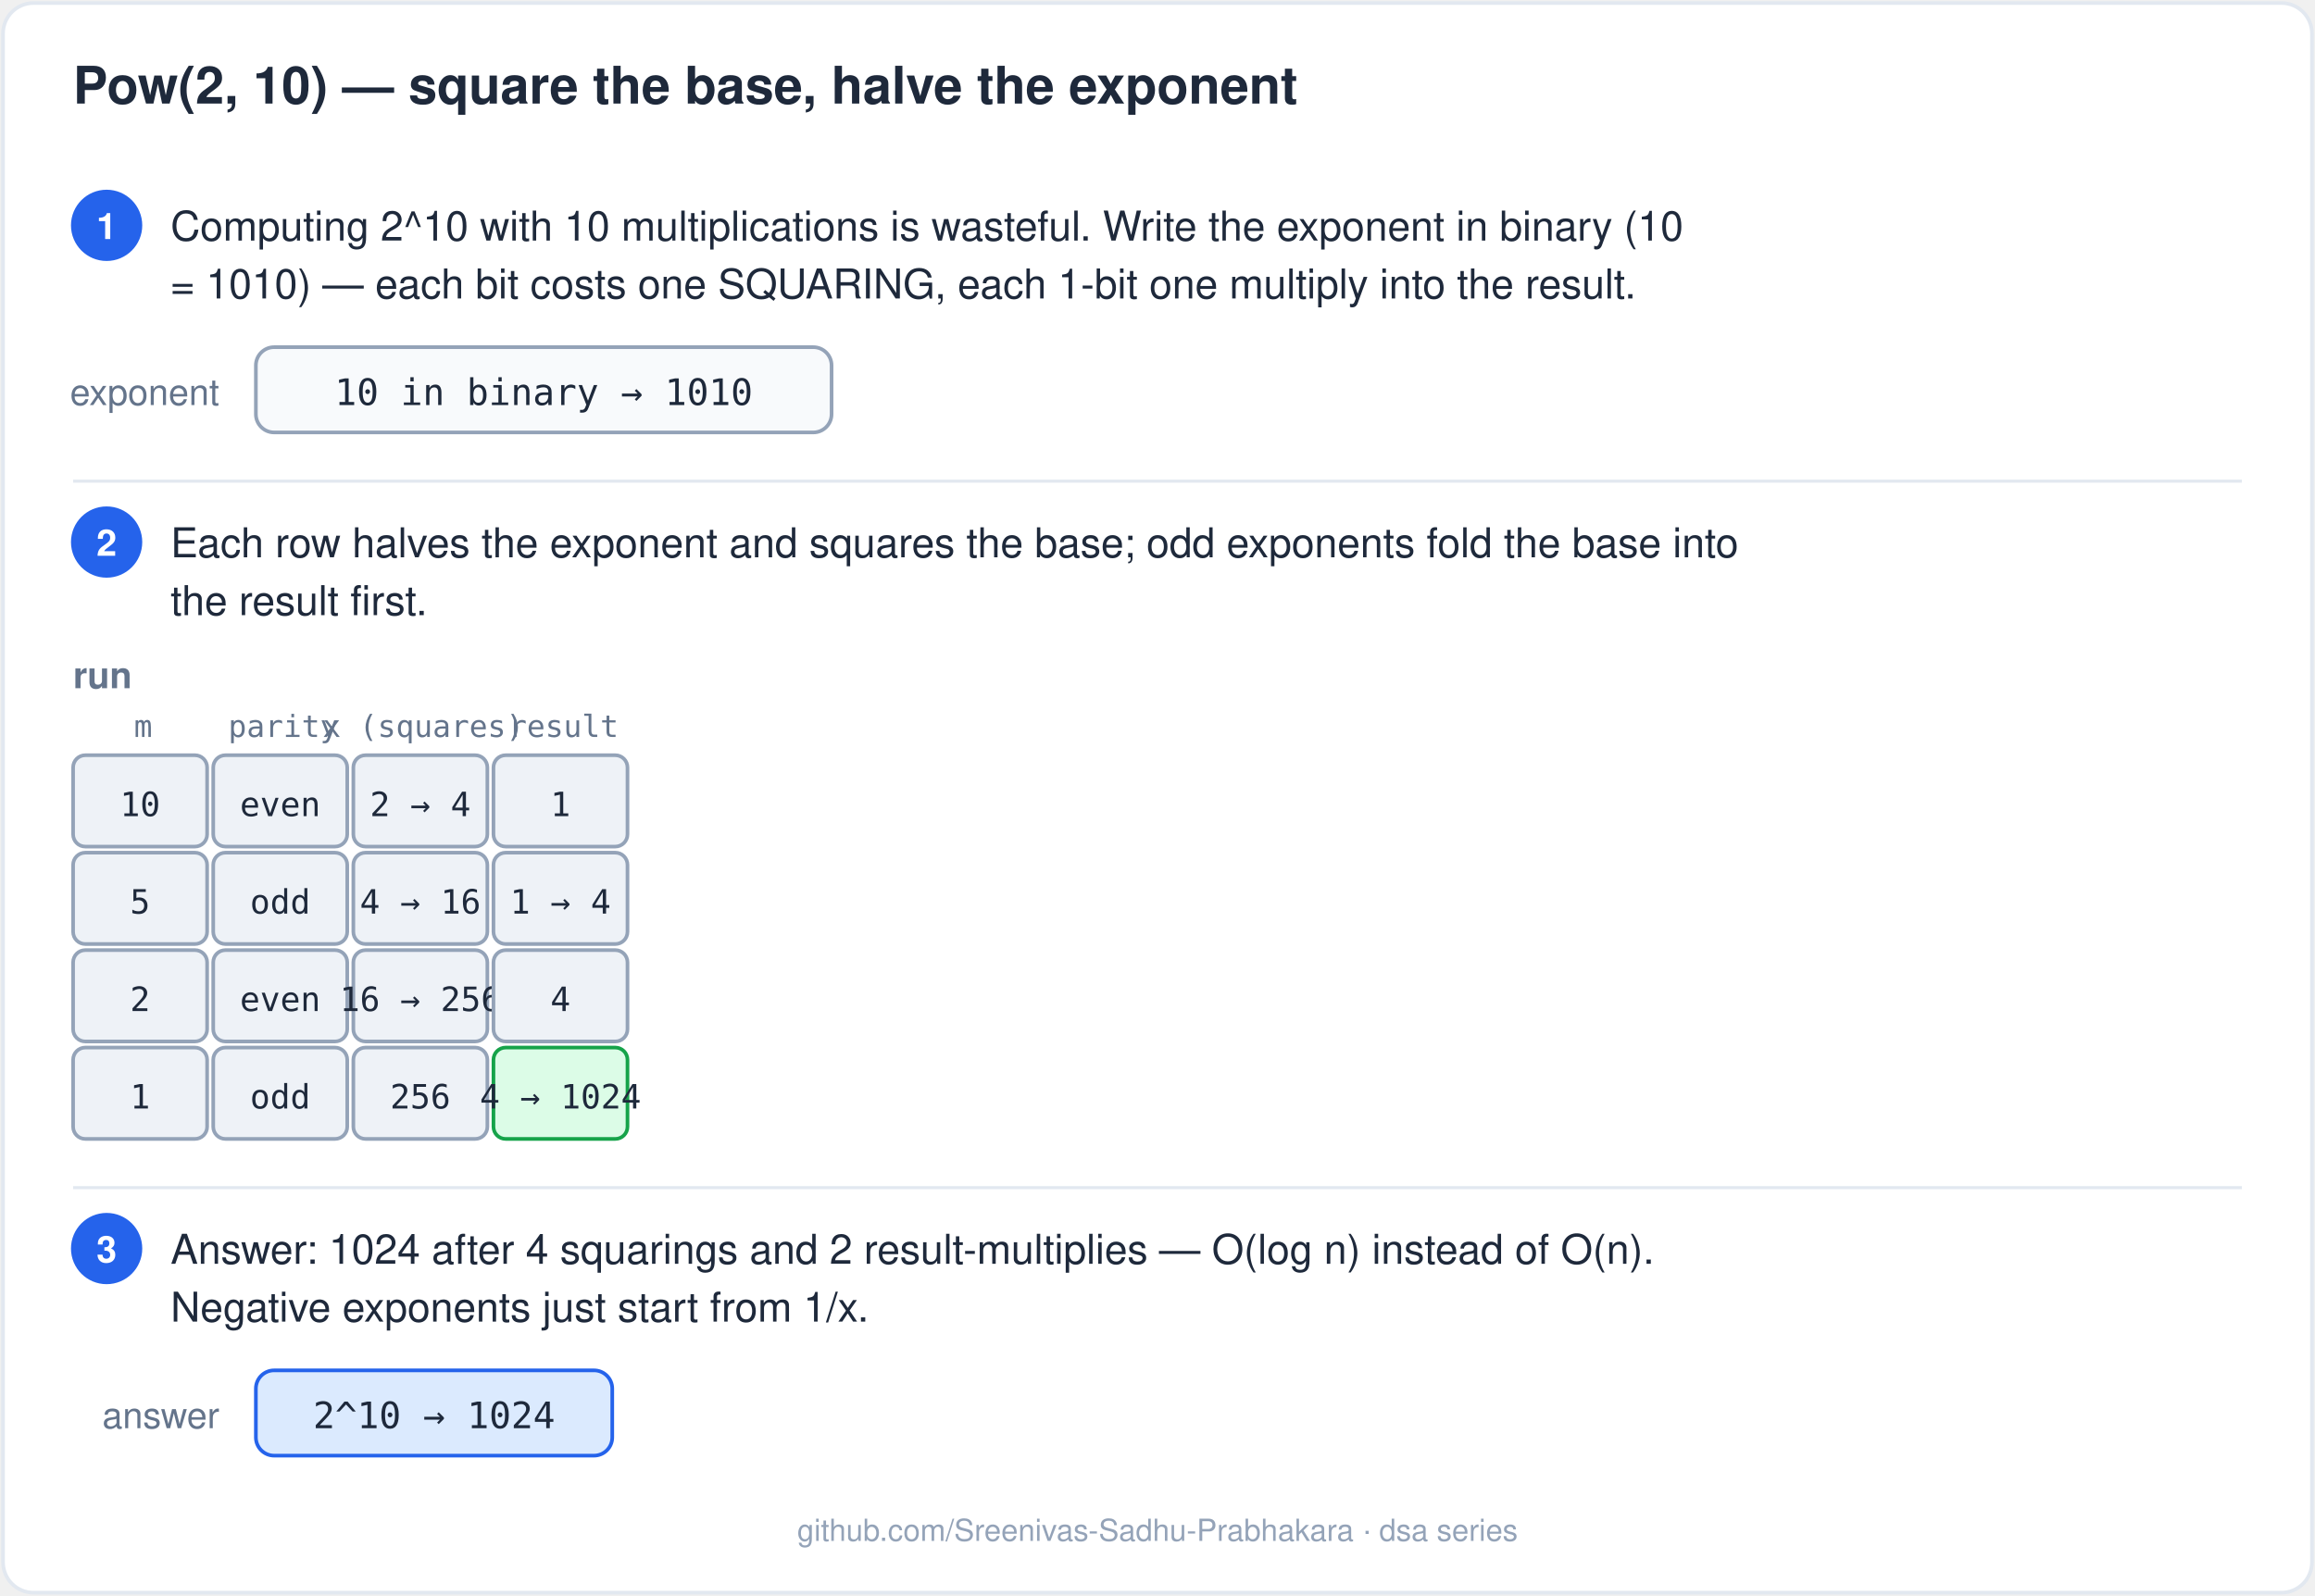
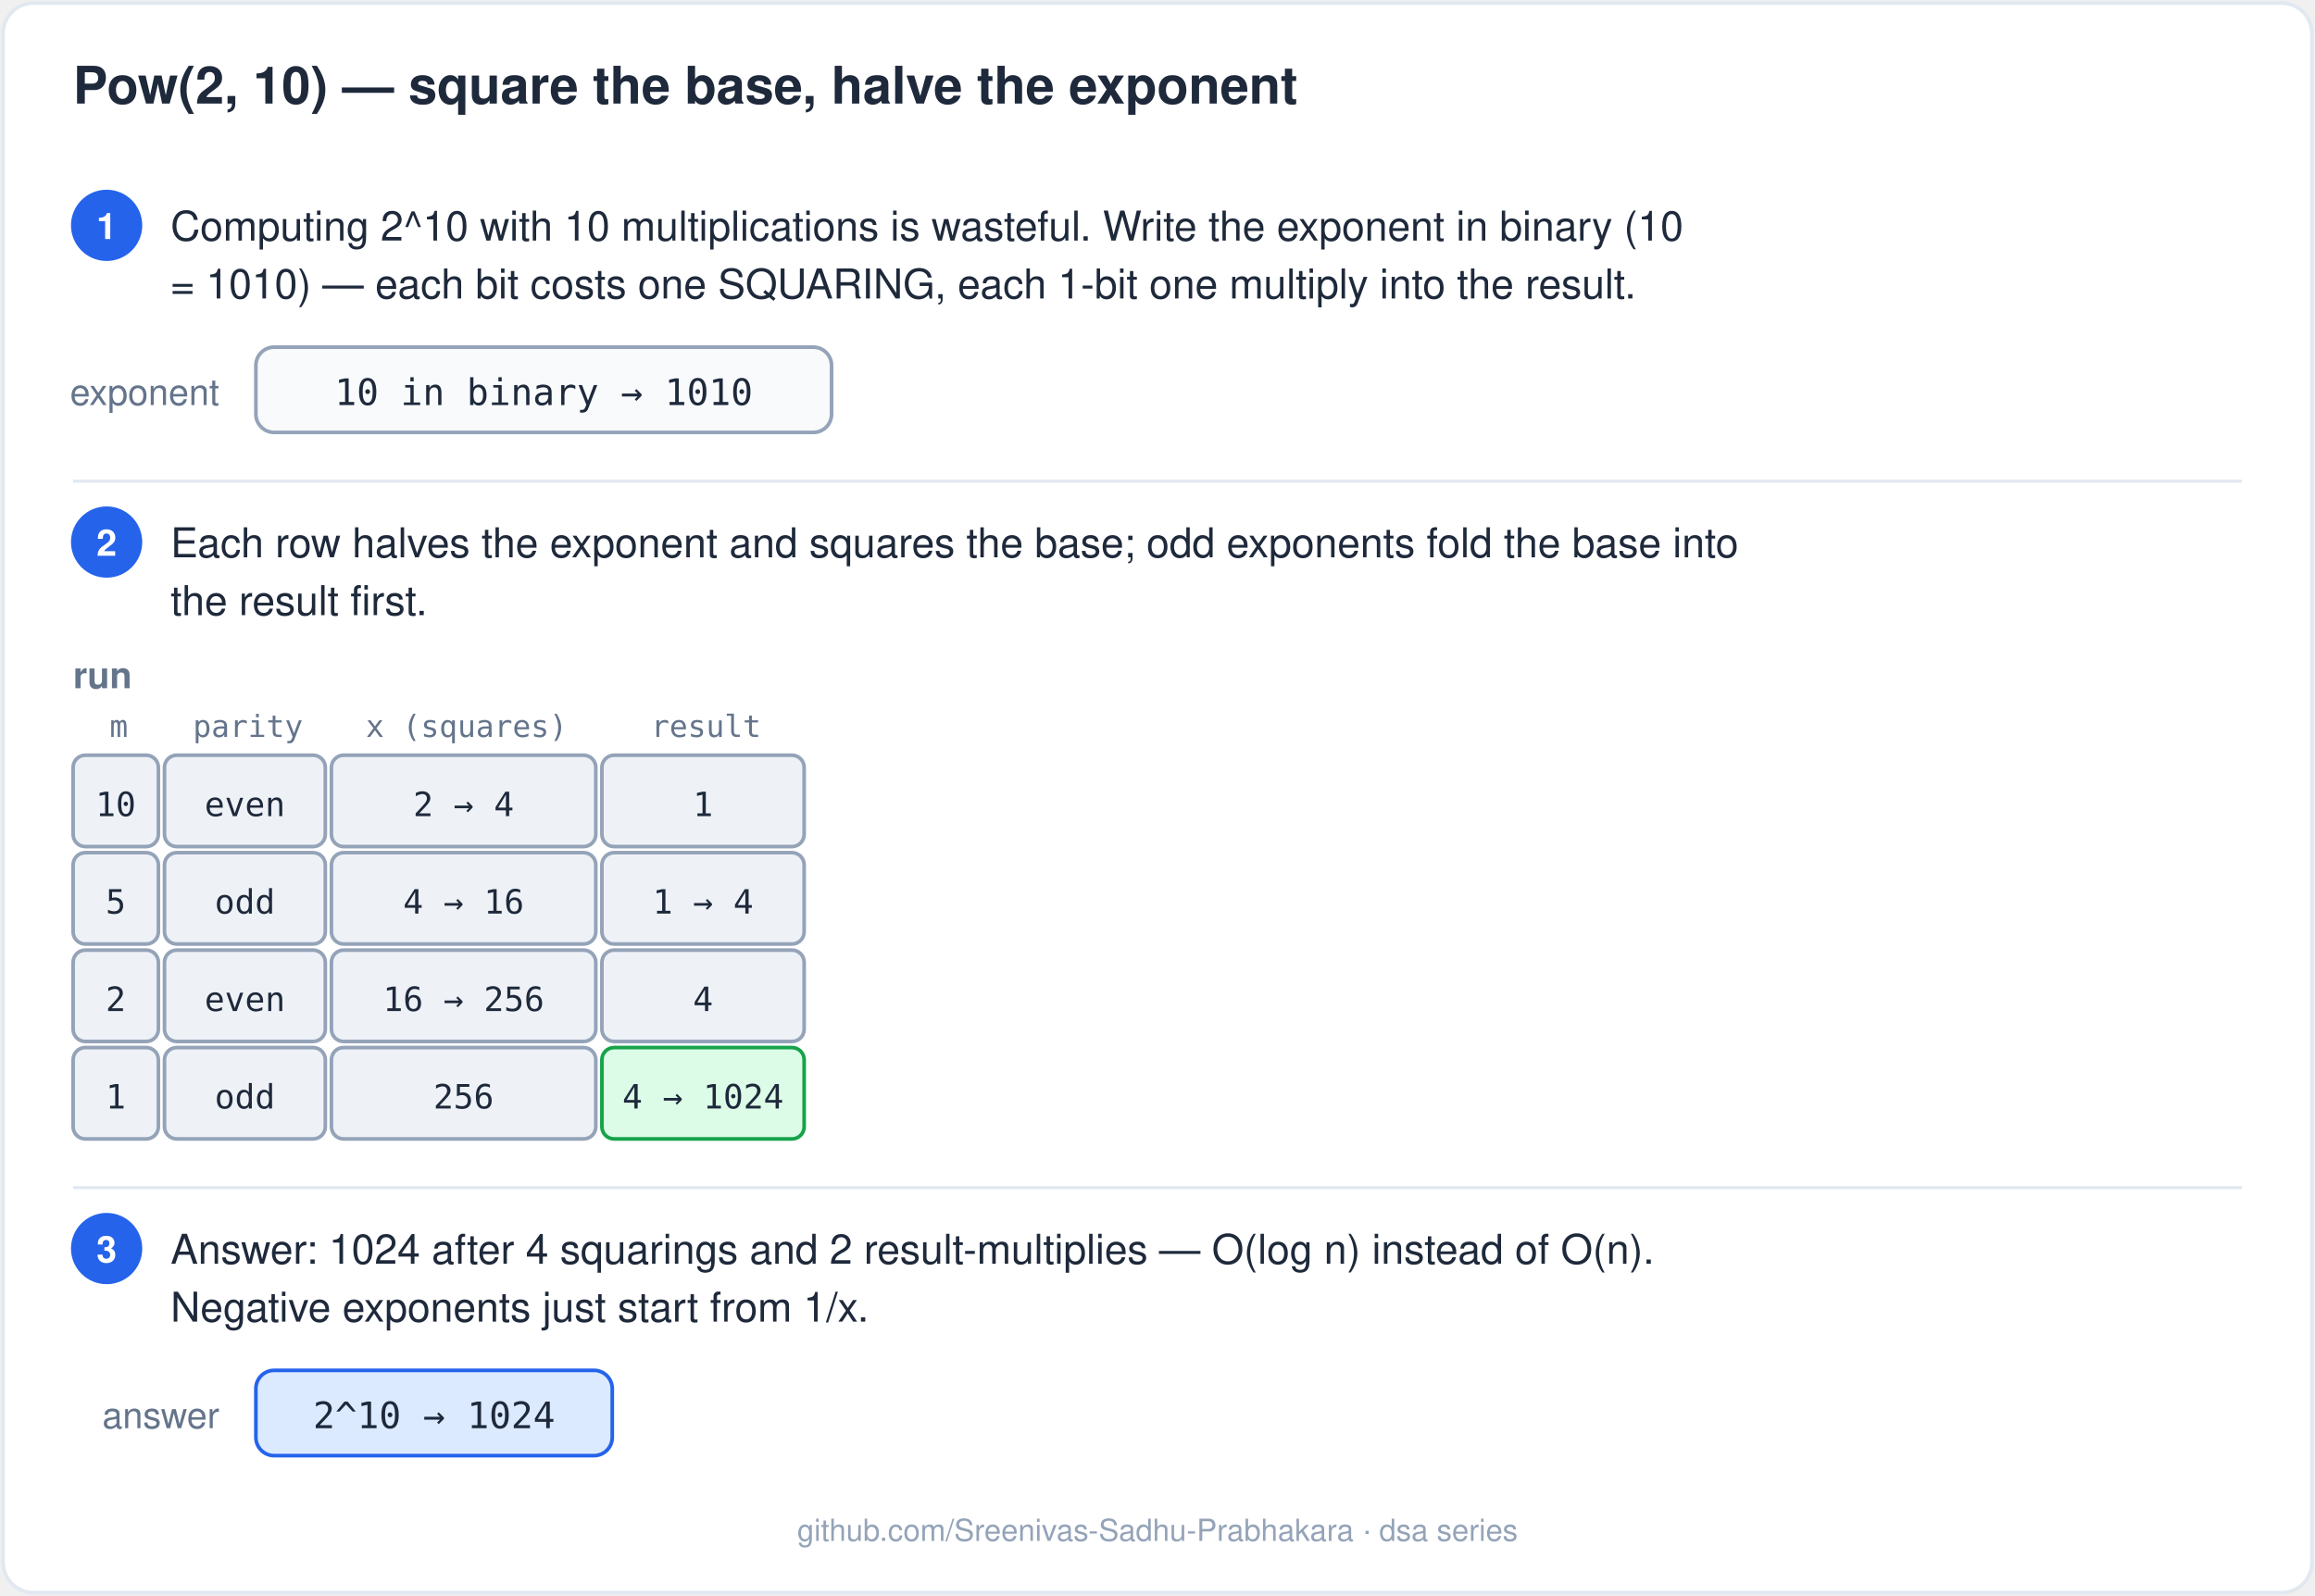
<svg xmlns="http://www.w3.org/2000/svg" width="760" height="524" viewBox="0 0 760 524" role="img" aria-label="Step-by-step visual walkthrough">
  <defs>
    <marker id="arr" markerWidth="8" markerHeight="8" refX="6" refY="3" orient="auto">
      <path d="M0,0 L7,3 L0,6 z" fill="context-stroke" />
    </marker>
  </defs>
  <rect x="1.0" y="1.0" width="758.0" height="522.0" rx="10" fill="#ffffff" stroke="#e2e8f0" stroke-width="1.2" />
  <text x="24.0" y="34.0" font-family="-apple-system,Segoe UI,Helvetica,Arial,sans-serif" font-size="17" fill="#1e293b" text-anchor="start" font-weight="600">Pow(2, 10) — square the base, halve the exponent</text>
  <circle cx="35.0" cy="74.0" r="11" fill="#2563eb" stroke="#2563eb" stroke-width="1.4" />
  <text x="35.0" y="78.5" font-family="-apple-system,Segoe UI,Helvetica,Arial,sans-serif" font-size="12" fill="#ffffff" text-anchor="middle" font-weight="600">1</text>
  <text x="56.0" y="79.0" font-family="-apple-system,Segoe UI,Helvetica,Arial,sans-serif" font-size="13.5" fill="#1e293b" text-anchor="start">Computing 2^10 with 10 multiplications is wasteful. Write the exponent in binary (10</text>
  <text x="56.0" y="98.0" font-family="-apple-system,Segoe UI,Helvetica,Arial,sans-serif" font-size="13.5" fill="#1e293b" text-anchor="start">= 1010) — each bit costs one SQUARING, each 1-bit one multiply into the result.</text>
  <text x="72.0" y="133.0" font-family="-apple-system,Segoe UI,Helvetica,Arial,sans-serif" font-size="12" fill="#64748b" text-anchor="end">exponent</text>
  <rect x="84.0" y="114.0" width="189.0" height="28.0" rx="6" fill="#f8fafc" stroke="#94a3b8" stroke-width="1.2" />
  <text x="178.5" y="133.0" font-family="ui-monospace,Menlo,monospace" font-size="12" fill="#1e293b" text-anchor="middle">10 in binary → 1010</text>
  <line x1="24.0" y1="158.0" x2="736.0" y2="158.0" stroke="#e2e8f0" stroke-width="1" />
  <circle cx="35.0" cy="178.0" r="11" fill="#2563eb" stroke="#2563eb" stroke-width="1.4" />
  <text x="35.0" y="182.5" font-family="-apple-system,Segoe UI,Helvetica,Arial,sans-serif" font-size="12" fill="#ffffff" text-anchor="middle" font-weight="600">2</text>
  <text x="56.0" y="183.0" font-family="-apple-system,Segoe UI,Helvetica,Arial,sans-serif" font-size="13.5" fill="#1e293b" text-anchor="start">Each row halves the exponent and squares the base; odd exponents fold the base into</text>
  <text x="56.0" y="202.0" font-family="-apple-system,Segoe UI,Helvetica,Arial,sans-serif" font-size="13.5" fill="#1e293b" text-anchor="start">the result first.</text>
  <text x="24.0" y="226.0" font-family="-apple-system,Segoe UI,Helvetica,Arial,sans-serif" font-size="12" fill="#64748b" text-anchor="start" font-weight="600">run</text>
-   <text x="47.0" y="242.0" font-family="ui-monospace,Menlo,monospace" font-size="10" fill="#64748b" text-anchor="middle">m</text>
-   <text x="93.0" y="242.0" font-family="ui-monospace,Menlo,monospace" font-size="10" fill="#64748b" text-anchor="middle">parity</text>
-   <text x="139.0" y="242.0" font-family="ui-monospace,Menlo,monospace" font-size="10" fill="#64748b" text-anchor="middle">x (squares)</text>
-   <text x="185.0" y="242.0" font-family="ui-monospace,Menlo,monospace" font-size="10" fill="#64748b" text-anchor="middle">result</text>
-   <rect x="24.0" y="248.0" width="44.0" height="30.0" rx="4" fill="#eef2f7" stroke="#94a3b8" stroke-width="1.2" />
-   <text x="46.0" y="268.0" font-family="ui-monospace,Menlo,monospace" font-size="11" fill="#1e293b" text-anchor="middle">10</text>
-   <rect x="70.0" y="248.0" width="44.0" height="30.0" rx="4" fill="#eef2f7" stroke="#94a3b8" stroke-width="1.2" />
-   <text x="92.0" y="268.0" font-family="ui-monospace,Menlo,monospace" font-size="11" fill="#1e293b" text-anchor="middle">even</text>
-   <rect x="116.0" y="248.0" width="44.0" height="30.0" rx="4" fill="#eef2f7" stroke="#94a3b8" stroke-width="1.2" />
-   <text x="138.0" y="268.0" font-family="ui-monospace,Menlo,monospace" font-size="11" fill="#1e293b" text-anchor="middle">2 → 4</text>
-   <rect x="162.0" y="248.0" width="44.0" height="30.0" rx="4" fill="#eef2f7" stroke="#94a3b8" stroke-width="1.2" />
-   <text x="184.0" y="268.0" font-family="ui-monospace,Menlo,monospace" font-size="11" fill="#1e293b" text-anchor="middle">1</text>
-   <rect x="24.0" y="280.0" width="44.0" height="30.0" rx="4" fill="#eef2f7" stroke="#94a3b8" stroke-width="1.2" />
-   <text x="46.0" y="300.0" font-family="ui-monospace,Menlo,monospace" font-size="11" fill="#1e293b" text-anchor="middle">5</text>
-   <rect x="70.0" y="280.0" width="44.0" height="30.0" rx="4" fill="#eef2f7" stroke="#94a3b8" stroke-width="1.2" />
-   <text x="92.0" y="300.0" font-family="ui-monospace,Menlo,monospace" font-size="11" fill="#1e293b" text-anchor="middle">odd</text>
-   <rect x="116.0" y="280.0" width="44.0" height="30.0" rx="4" fill="#eef2f7" stroke="#94a3b8" stroke-width="1.2" />
-   <text x="138.0" y="300.0" font-family="ui-monospace,Menlo,monospace" font-size="11" fill="#1e293b" text-anchor="middle">4 → 16</text>
-   <rect x="162.0" y="280.0" width="44.0" height="30.0" rx="4" fill="#eef2f7" stroke="#94a3b8" stroke-width="1.2" />
-   <text x="184.0" y="300.0" font-family="ui-monospace,Menlo,monospace" font-size="11" fill="#1e293b" text-anchor="middle">1 → 4</text>
-   <rect x="24.0" y="312.0" width="44.0" height="30.0" rx="4" fill="#eef2f7" stroke="#94a3b8" stroke-width="1.2" />
-   <text x="46.0" y="332.0" font-family="ui-monospace,Menlo,monospace" font-size="11" fill="#1e293b" text-anchor="middle">2</text>
-   <rect x="70.0" y="312.0" width="44.0" height="30.0" rx="4" fill="#eef2f7" stroke="#94a3b8" stroke-width="1.2" />
-   <text x="92.0" y="332.0" font-family="ui-monospace,Menlo,monospace" font-size="11" fill="#1e293b" text-anchor="middle">even</text>
-   <rect x="116.0" y="312.0" width="44.0" height="30.0" rx="4" fill="#eef2f7" stroke="#94a3b8" stroke-width="1.2" />
-   <text x="138.0" y="332.0" font-family="ui-monospace,Menlo,monospace" font-size="11" fill="#1e293b" text-anchor="middle">16 → 256</text>
-   <rect x="162.0" y="312.0" width="44.0" height="30.0" rx="4" fill="#eef2f7" stroke="#94a3b8" stroke-width="1.2" />
-   <text x="184.0" y="332.0" font-family="ui-monospace,Menlo,monospace" font-size="11" fill="#1e293b" text-anchor="middle">4</text>
-   <rect x="24.0" y="344.0" width="44.0" height="30.0" rx="4" fill="#eef2f7" stroke="#94a3b8" stroke-width="1.2" />
-   <text x="46.0" y="364.0" font-family="ui-monospace,Menlo,monospace" font-size="11" fill="#1e293b" text-anchor="middle">1</text>
-   <rect x="70.0" y="344.0" width="44.0" height="30.0" rx="4" fill="#eef2f7" stroke="#94a3b8" stroke-width="1.2" />
-   <text x="92.0" y="364.0" font-family="ui-monospace,Menlo,monospace" font-size="11" fill="#1e293b" text-anchor="middle">odd</text>
-   <rect x="116.0" y="344.0" width="44.0" height="30.0" rx="4" fill="#eef2f7" stroke="#94a3b8" stroke-width="1.2" />
-   <text x="138.0" y="364.0" font-family="ui-monospace,Menlo,monospace" font-size="11" fill="#1e293b" text-anchor="middle">256</text>
-   <rect x="162.0" y="344.0" width="44.0" height="30.0" rx="4" fill="#dcfce7" stroke="#16a34a" stroke-width="1.2" />
-   <text x="184.0" y="364.0" font-family="ui-monospace,Menlo,monospace" font-size="11" fill="#1e293b" text-anchor="middle">4 → 1024</text>
+   <text x="39.0" y="242.0" font-family="ui-monospace,Menlo,monospace" font-size="10" fill="#64748b" text-anchor="middle">m</text>
+   <text x="81.4" y="242.0" font-family="ui-monospace,Menlo,monospace" font-size="10" fill="#64748b" text-anchor="middle">parity</text>
+   <text x="153.2" y="242.0" font-family="ui-monospace,Menlo,monospace" font-size="10" fill="#64748b" text-anchor="middle">x (squares)</text>
+   <text x="231.8" y="242.0" font-family="ui-monospace,Menlo,monospace" font-size="10" fill="#64748b" text-anchor="middle">result</text>
+   <rect x="24.0" y="248.0" width="28.0" height="30.0" rx="4" fill="#eef2f7" stroke="#94a3b8" stroke-width="1.2" />
+   <text x="38.0" y="268.0" font-family="ui-monospace,Menlo,monospace" font-size="11" fill="#1e293b" text-anchor="middle">10</text>
+   <rect x="54.0" y="248.0" width="52.8" height="30.0" rx="4" fill="#eef2f7" stroke="#94a3b8" stroke-width="1.2" />
+   <text x="80.4" y="268.0" font-family="ui-monospace,Menlo,monospace" font-size="11" fill="#1e293b" text-anchor="middle">even</text>
+   <rect x="108.8" y="248.0" width="86.8" height="30.0" rx="4" fill="#eef2f7" stroke="#94a3b8" stroke-width="1.2" />
+   <text x="152.2" y="268.0" font-family="ui-monospace,Menlo,monospace" font-size="11" fill="#1e293b" text-anchor="middle">2 → 4</text>
+   <rect x="197.6" y="248.0" width="66.4" height="30.0" rx="4" fill="#eef2f7" stroke="#94a3b8" stroke-width="1.2" />
+   <text x="230.8" y="268.0" font-family="ui-monospace,Menlo,monospace" font-size="11" fill="#1e293b" text-anchor="middle">1</text>
+   <rect x="24.0" y="280.0" width="28.0" height="30.0" rx="4" fill="#eef2f7" stroke="#94a3b8" stroke-width="1.2" />
+   <text x="38.0" y="300.0" font-family="ui-monospace,Menlo,monospace" font-size="11" fill="#1e293b" text-anchor="middle">5</text>
+   <rect x="54.0" y="280.0" width="52.8" height="30.0" rx="4" fill="#eef2f7" stroke="#94a3b8" stroke-width="1.2" />
+   <text x="80.4" y="300.0" font-family="ui-monospace,Menlo,monospace" font-size="11" fill="#1e293b" text-anchor="middle">odd</text>
+   <rect x="108.8" y="280.0" width="86.8" height="30.0" rx="4" fill="#eef2f7" stroke="#94a3b8" stroke-width="1.2" />
+   <text x="152.2" y="300.0" font-family="ui-monospace,Menlo,monospace" font-size="11" fill="#1e293b" text-anchor="middle">4 → 16</text>
+   <rect x="197.6" y="280.0" width="66.4" height="30.0" rx="4" fill="#eef2f7" stroke="#94a3b8" stroke-width="1.2" />
+   <text x="230.8" y="300.0" font-family="ui-monospace,Menlo,monospace" font-size="11" fill="#1e293b" text-anchor="middle">1 → 4</text>
+   <rect x="24.0" y="312.0" width="28.0" height="30.0" rx="4" fill="#eef2f7" stroke="#94a3b8" stroke-width="1.2" />
+   <text x="38.0" y="332.0" font-family="ui-monospace,Menlo,monospace" font-size="11" fill="#1e293b" text-anchor="middle">2</text>
+   <rect x="54.0" y="312.0" width="52.8" height="30.0" rx="4" fill="#eef2f7" stroke="#94a3b8" stroke-width="1.2" />
+   <text x="80.4" y="332.0" font-family="ui-monospace,Menlo,monospace" font-size="11" fill="#1e293b" text-anchor="middle">even</text>
+   <rect x="108.8" y="312.0" width="86.8" height="30.0" rx="4" fill="#eef2f7" stroke="#94a3b8" stroke-width="1.2" />
+   <text x="152.2" y="332.0" font-family="ui-monospace,Menlo,monospace" font-size="11" fill="#1e293b" text-anchor="middle">16 → 256</text>
+   <rect x="197.6" y="312.0" width="66.4" height="30.0" rx="4" fill="#eef2f7" stroke="#94a3b8" stroke-width="1.2" />
+   <text x="230.8" y="332.0" font-family="ui-monospace,Menlo,monospace" font-size="11" fill="#1e293b" text-anchor="middle">4</text>
+   <rect x="24.0" y="344.0" width="28.0" height="30.0" rx="4" fill="#eef2f7" stroke="#94a3b8" stroke-width="1.2" />
+   <text x="38.0" y="364.0" font-family="ui-monospace,Menlo,monospace" font-size="11" fill="#1e293b" text-anchor="middle">1</text>
+   <rect x="54.0" y="344.0" width="52.8" height="30.0" rx="4" fill="#eef2f7" stroke="#94a3b8" stroke-width="1.2" />
+   <text x="80.4" y="364.0" font-family="ui-monospace,Menlo,monospace" font-size="11" fill="#1e293b" text-anchor="middle">odd</text>
+   <rect x="108.8" y="344.0" width="86.8" height="30.0" rx="4" fill="#eef2f7" stroke="#94a3b8" stroke-width="1.2" />
+   <text x="152.2" y="364.0" font-family="ui-monospace,Menlo,monospace" font-size="11" fill="#1e293b" text-anchor="middle">256</text>
+   <rect x="197.6" y="344.0" width="66.4" height="30.0" rx="4" fill="#dcfce7" stroke="#16a34a" stroke-width="1.2" />
+   <text x="230.8" y="364.0" font-family="ui-monospace,Menlo,monospace" font-size="11" fill="#1e293b" text-anchor="middle">4 → 1024</text>
  <line x1="24.0" y1="390.0" x2="736.0" y2="390.0" stroke="#e2e8f0" stroke-width="1" />
  <circle cx="35.0" cy="410.0" r="11" fill="#2563eb" stroke="#2563eb" stroke-width="1.4" />
  <text x="35.0" y="414.5" font-family="-apple-system,Segoe UI,Helvetica,Arial,sans-serif" font-size="12" fill="#ffffff" text-anchor="middle" font-weight="600">3</text>
  <text x="56.0" y="415.0" font-family="-apple-system,Segoe UI,Helvetica,Arial,sans-serif" font-size="13.5" fill="#1e293b" text-anchor="start">Answer: 1024 after 4 squarings and 2 result-multiplies — O(log n) instead of O(n).</text>
  <text x="56.0" y="434.0" font-family="-apple-system,Segoe UI,Helvetica,Arial,sans-serif" font-size="13.5" fill="#1e293b" text-anchor="start">Negative exponents just start from 1/x.</text>
  <text x="72.0" y="469.0" font-family="-apple-system,Segoe UI,Helvetica,Arial,sans-serif" font-size="12" fill="#64748b" text-anchor="end">answer</text>
  <rect x="84.0" y="450.0" width="117.0" height="28.0" rx="6" fill="#dbeafe" stroke="#2563eb" stroke-width="1.2" />
  <text x="142.5" y="469.0" font-family="ui-monospace,Menlo,monospace" font-size="12" fill="#1e293b" text-anchor="middle">2^10 → 1024</text>
  <text x="380.0" y="506.0" font-family="-apple-system,Segoe UI,Helvetica,Arial,sans-serif" font-size="10" fill="#94a3b8" text-anchor="middle">github.com/Sreenivas-Sadhu-Prabhakara · dsa series</text>
</svg>
